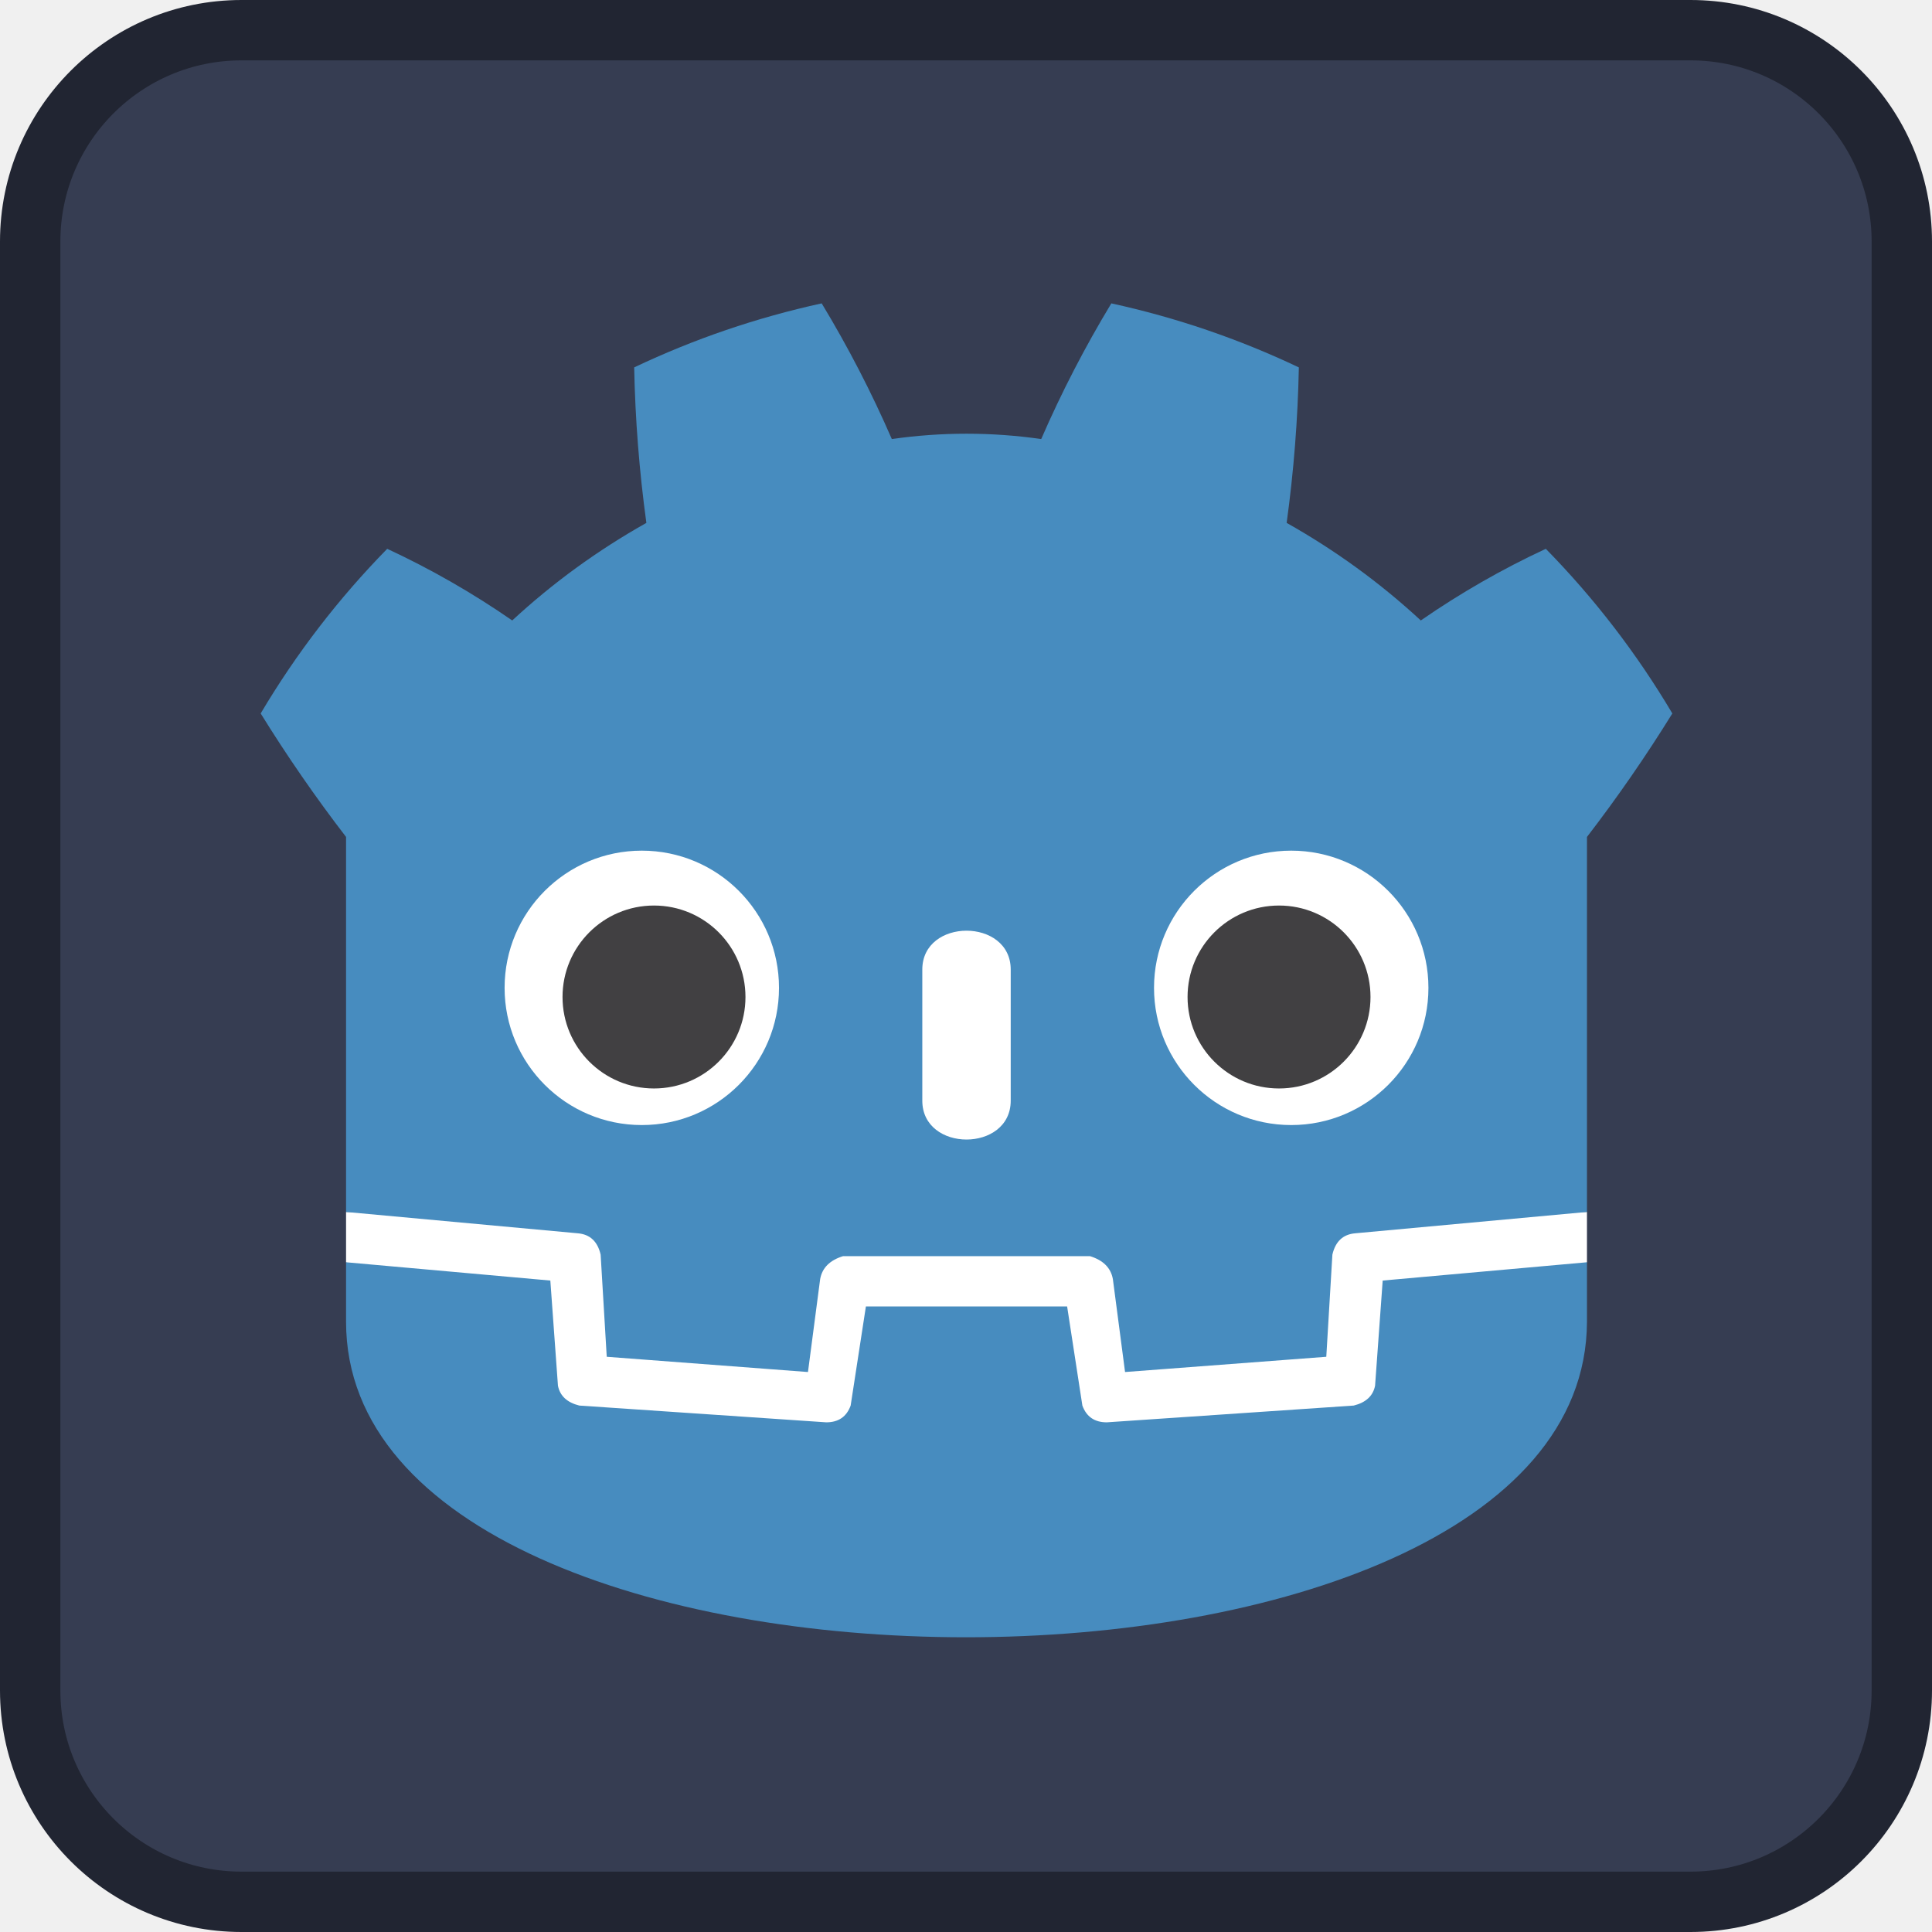
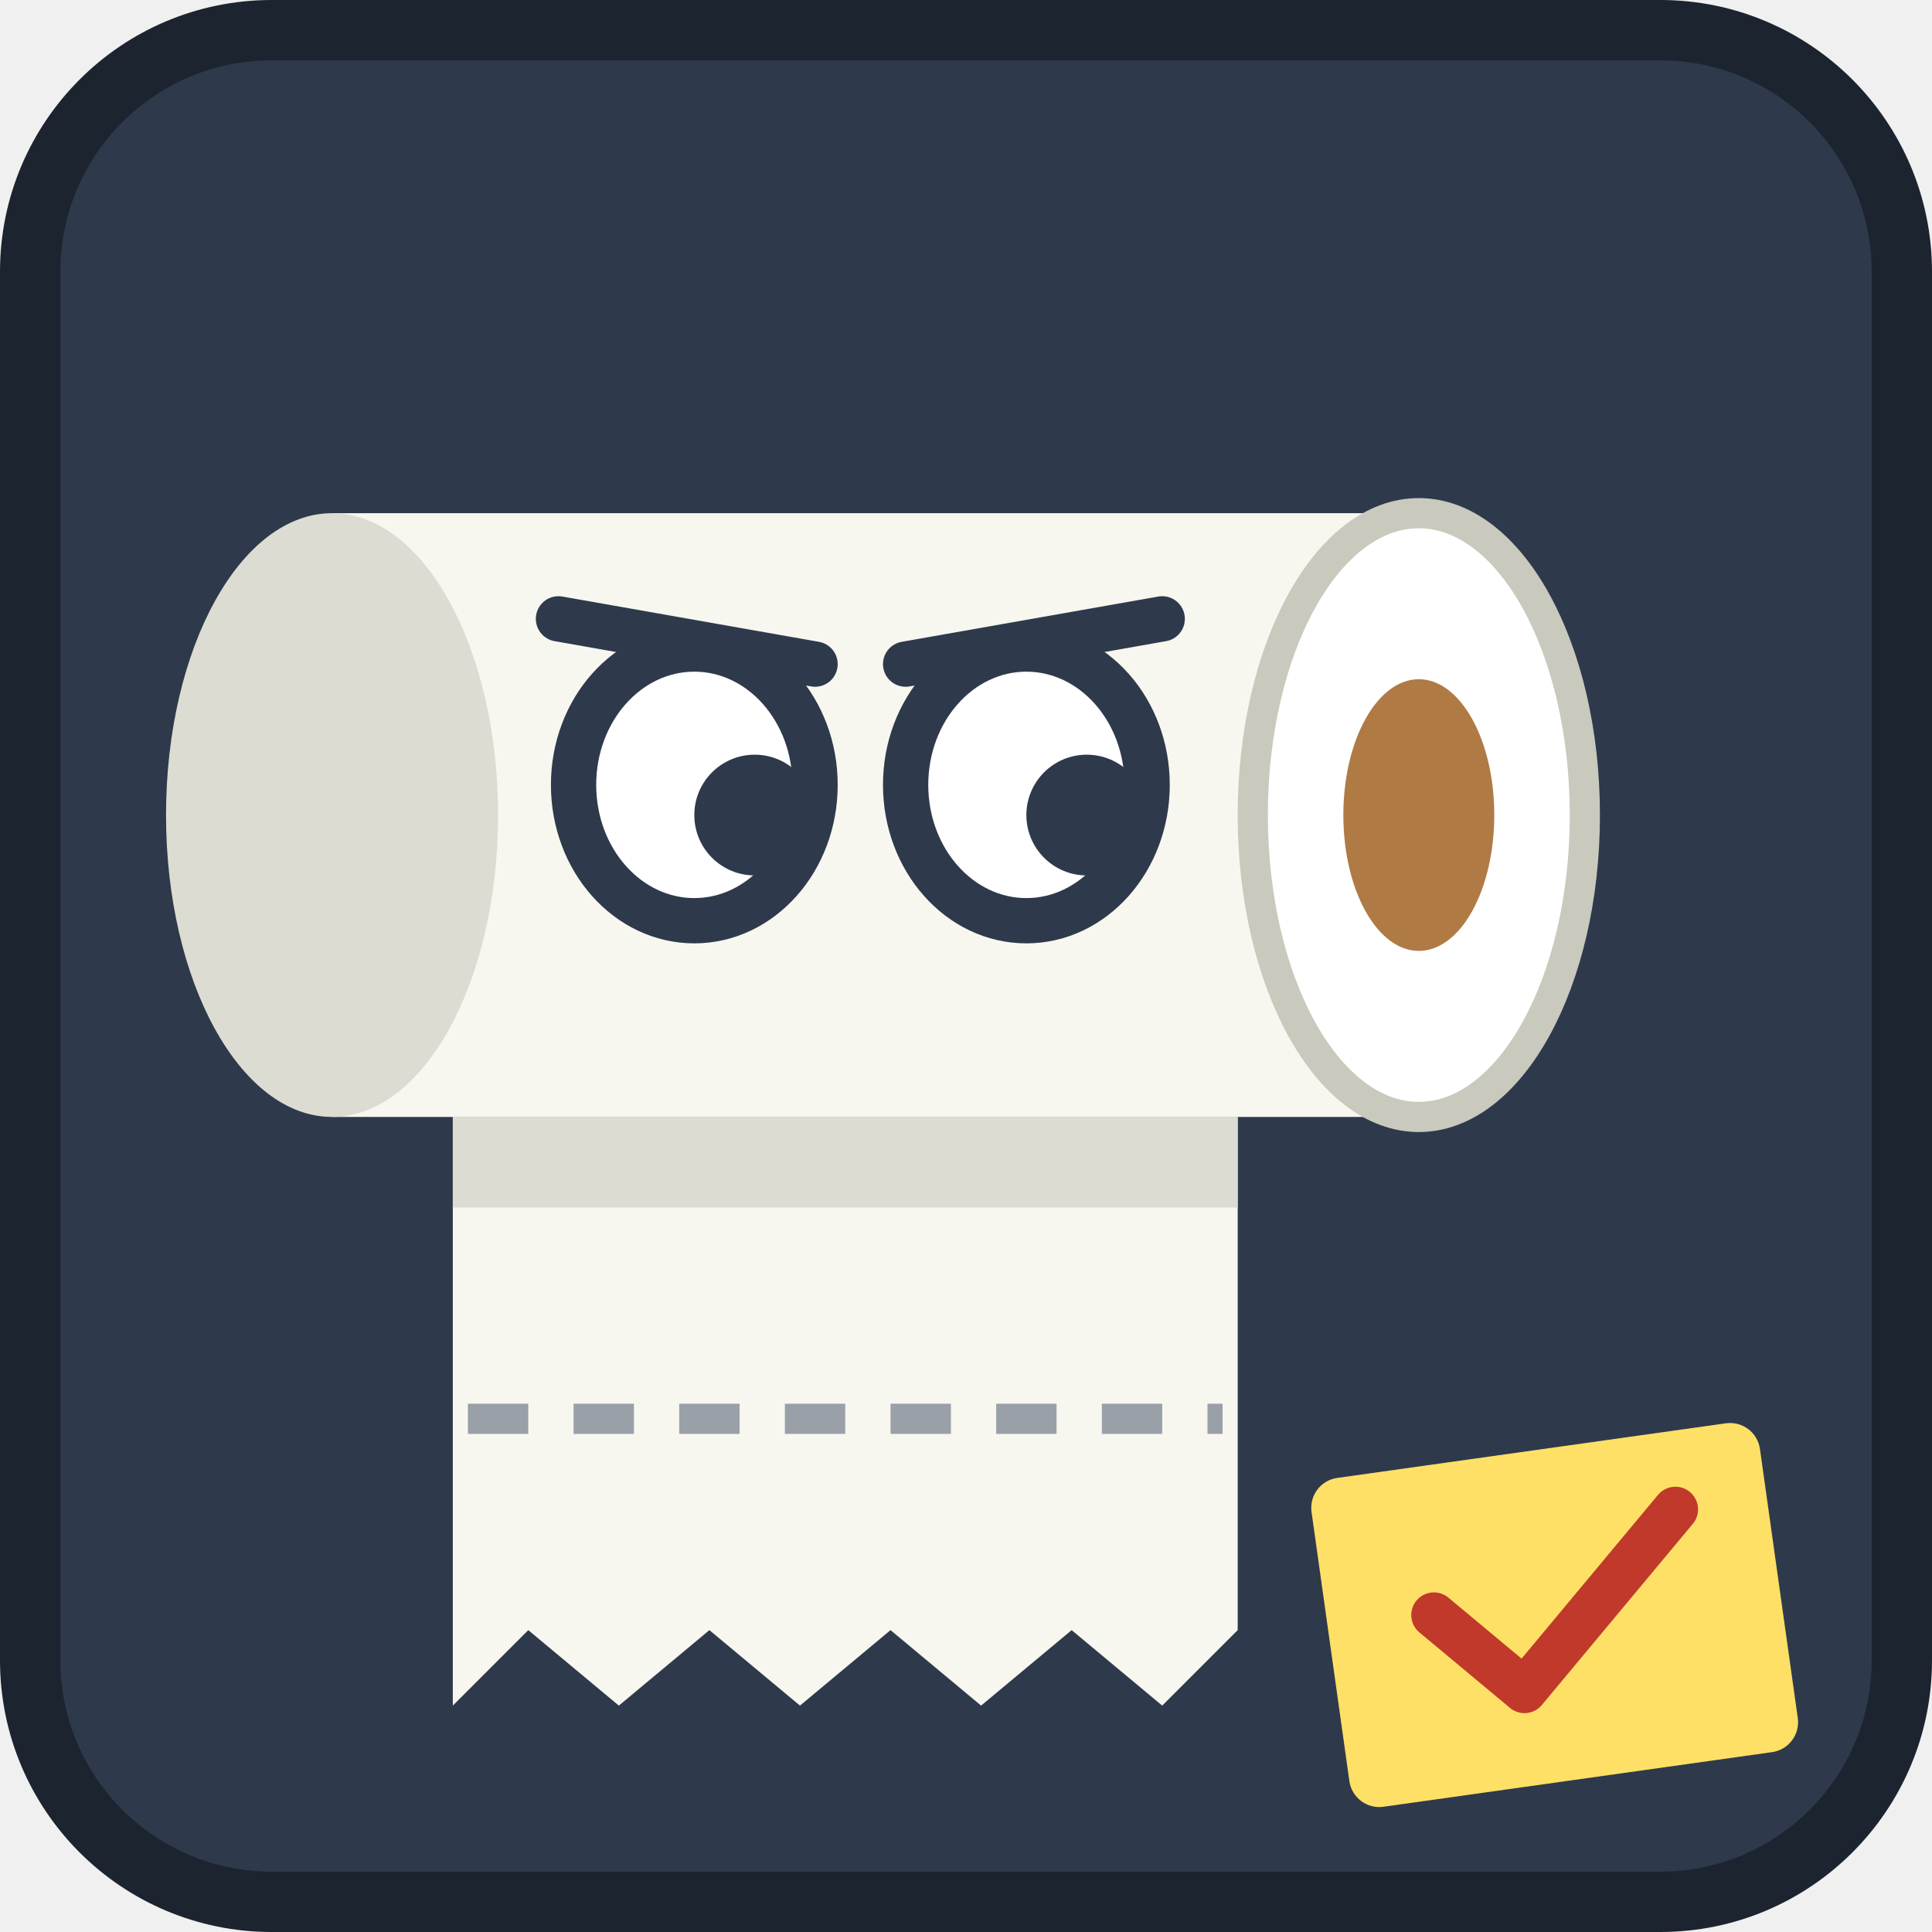
- <svg xmlns="http://www.w3.org/2000/svg" width="128" height="128">
-   <rect width="124" height="124" x="2" y="2" fill="#363d52" stroke="#212532" stroke-width="4" rx="14" />
-   <g fill="#fff" transform="translate(12.322 12.322)scale(.101)">
-     <path d="M105 673v33q407 354 814 0v-33z" />
-     <path fill="#478cbf" d="m105 673 152 14q12 1 15 14l4 67 132 10 8-61q2-11 15-15h162q13 4 15 15l8 61 132-10 4-67q3-13 15-14l152-14V427q30-39 56-81-35-59-83-108-43 20-82 47-40-37-88-64 7-51 8-102-59-28-123-42-26 43-46 89-49-7-98 0-20-46-46-89-64 14-123 42 1 51 8 102-48 27-88 64-39-27-82-47-48 49-83 108 26 42 56 81zm0 33v39c0 276 813 276 814 0v-39l-134 12-5 69q-2 10-14 13l-162 11q-12 0-16-11l-10-65H446l-10 65q-4 11-16 11l-162-11q-12-3-14-13l-5-69z" />
-     <path d="M483 600c0 34 58 34 58 0v-86c0-34-58-34-58 0z" />
-     <circle cx="725" cy="526" r="90" />
-     <circle cx="299" cy="526" r="90" />
-   </g>
-   <g fill="#414042" transform="translate(12.322 12.322)scale(.101)">
-     <circle cx="307" cy="532" r="60" />
-     <circle cx="717" cy="532" r="60" />
-   </g>
+ <svg xmlns="http://www.w3.org/2000/svg" width="128" height="128" viewBox="0 0 128 128">
+   <rect x="2" y="2" width="124" height="124" rx="16" fill="#2e3a4b" stroke="#1c2430" stroke-width="4" />
+   <path d="M22 34 H94 V74 H22 Z" fill="#f7f7f0" />
+   <ellipse cx="22" cy="54" rx="11" ry="20" fill="#dcdcd2" />
+   <path d="M30 74 H82 V108 L77 113 L71 108 L65 113 L59 108 L53 113 L47 108 L41 113 L35 108 L30 113 Z" fill="#f7f7f0" />
+   <path d="M30 74 H82 V80 H30 Z" fill="#dcdcd2" />
+   <line x1="31" y1="94" x2="81" y2="94" stroke="#9aa0a8" stroke-width="2" stroke-dasharray="4 3" />
+   <ellipse cx="94" cy="54" rx="11" ry="20" fill="#ffffff" stroke="#c9c9bd" stroke-width="2" />
+   <ellipse cx="94" cy="54" rx="5" ry="9" fill="#b07a45" />
+   <ellipse cx="46" cy="52" rx="8" ry="9" fill="#ffffff" stroke="#2e3a4b" stroke-width="3" />
+   <ellipse cx="68" cy="52" rx="8" ry="9" fill="#ffffff" stroke="#2e3a4b" stroke-width="3" />
+   <circle cx="50" cy="54" r="4" fill="#2e3a4b" />
+   <circle cx="72" cy="54" r="4" fill="#2e3a4b" />
+   <path d="M37 41 L54 44" stroke="#2e3a4b" stroke-width="3" stroke-linecap="round" />
+   <path d="M60 44 L77 41" stroke="#2e3a4b" stroke-width="3" stroke-linecap="round" />
+   <rect x="88" y="96" width="30" height="22" rx="2" fill="#ffe066" transform="rotate(-8 103 107)" />
+   <path d="M95 107 L101 112 L111 100" stroke="#c0392b" stroke-width="3" fill="none" stroke-linecap="round" stroke-linejoin="round" />
</svg>
